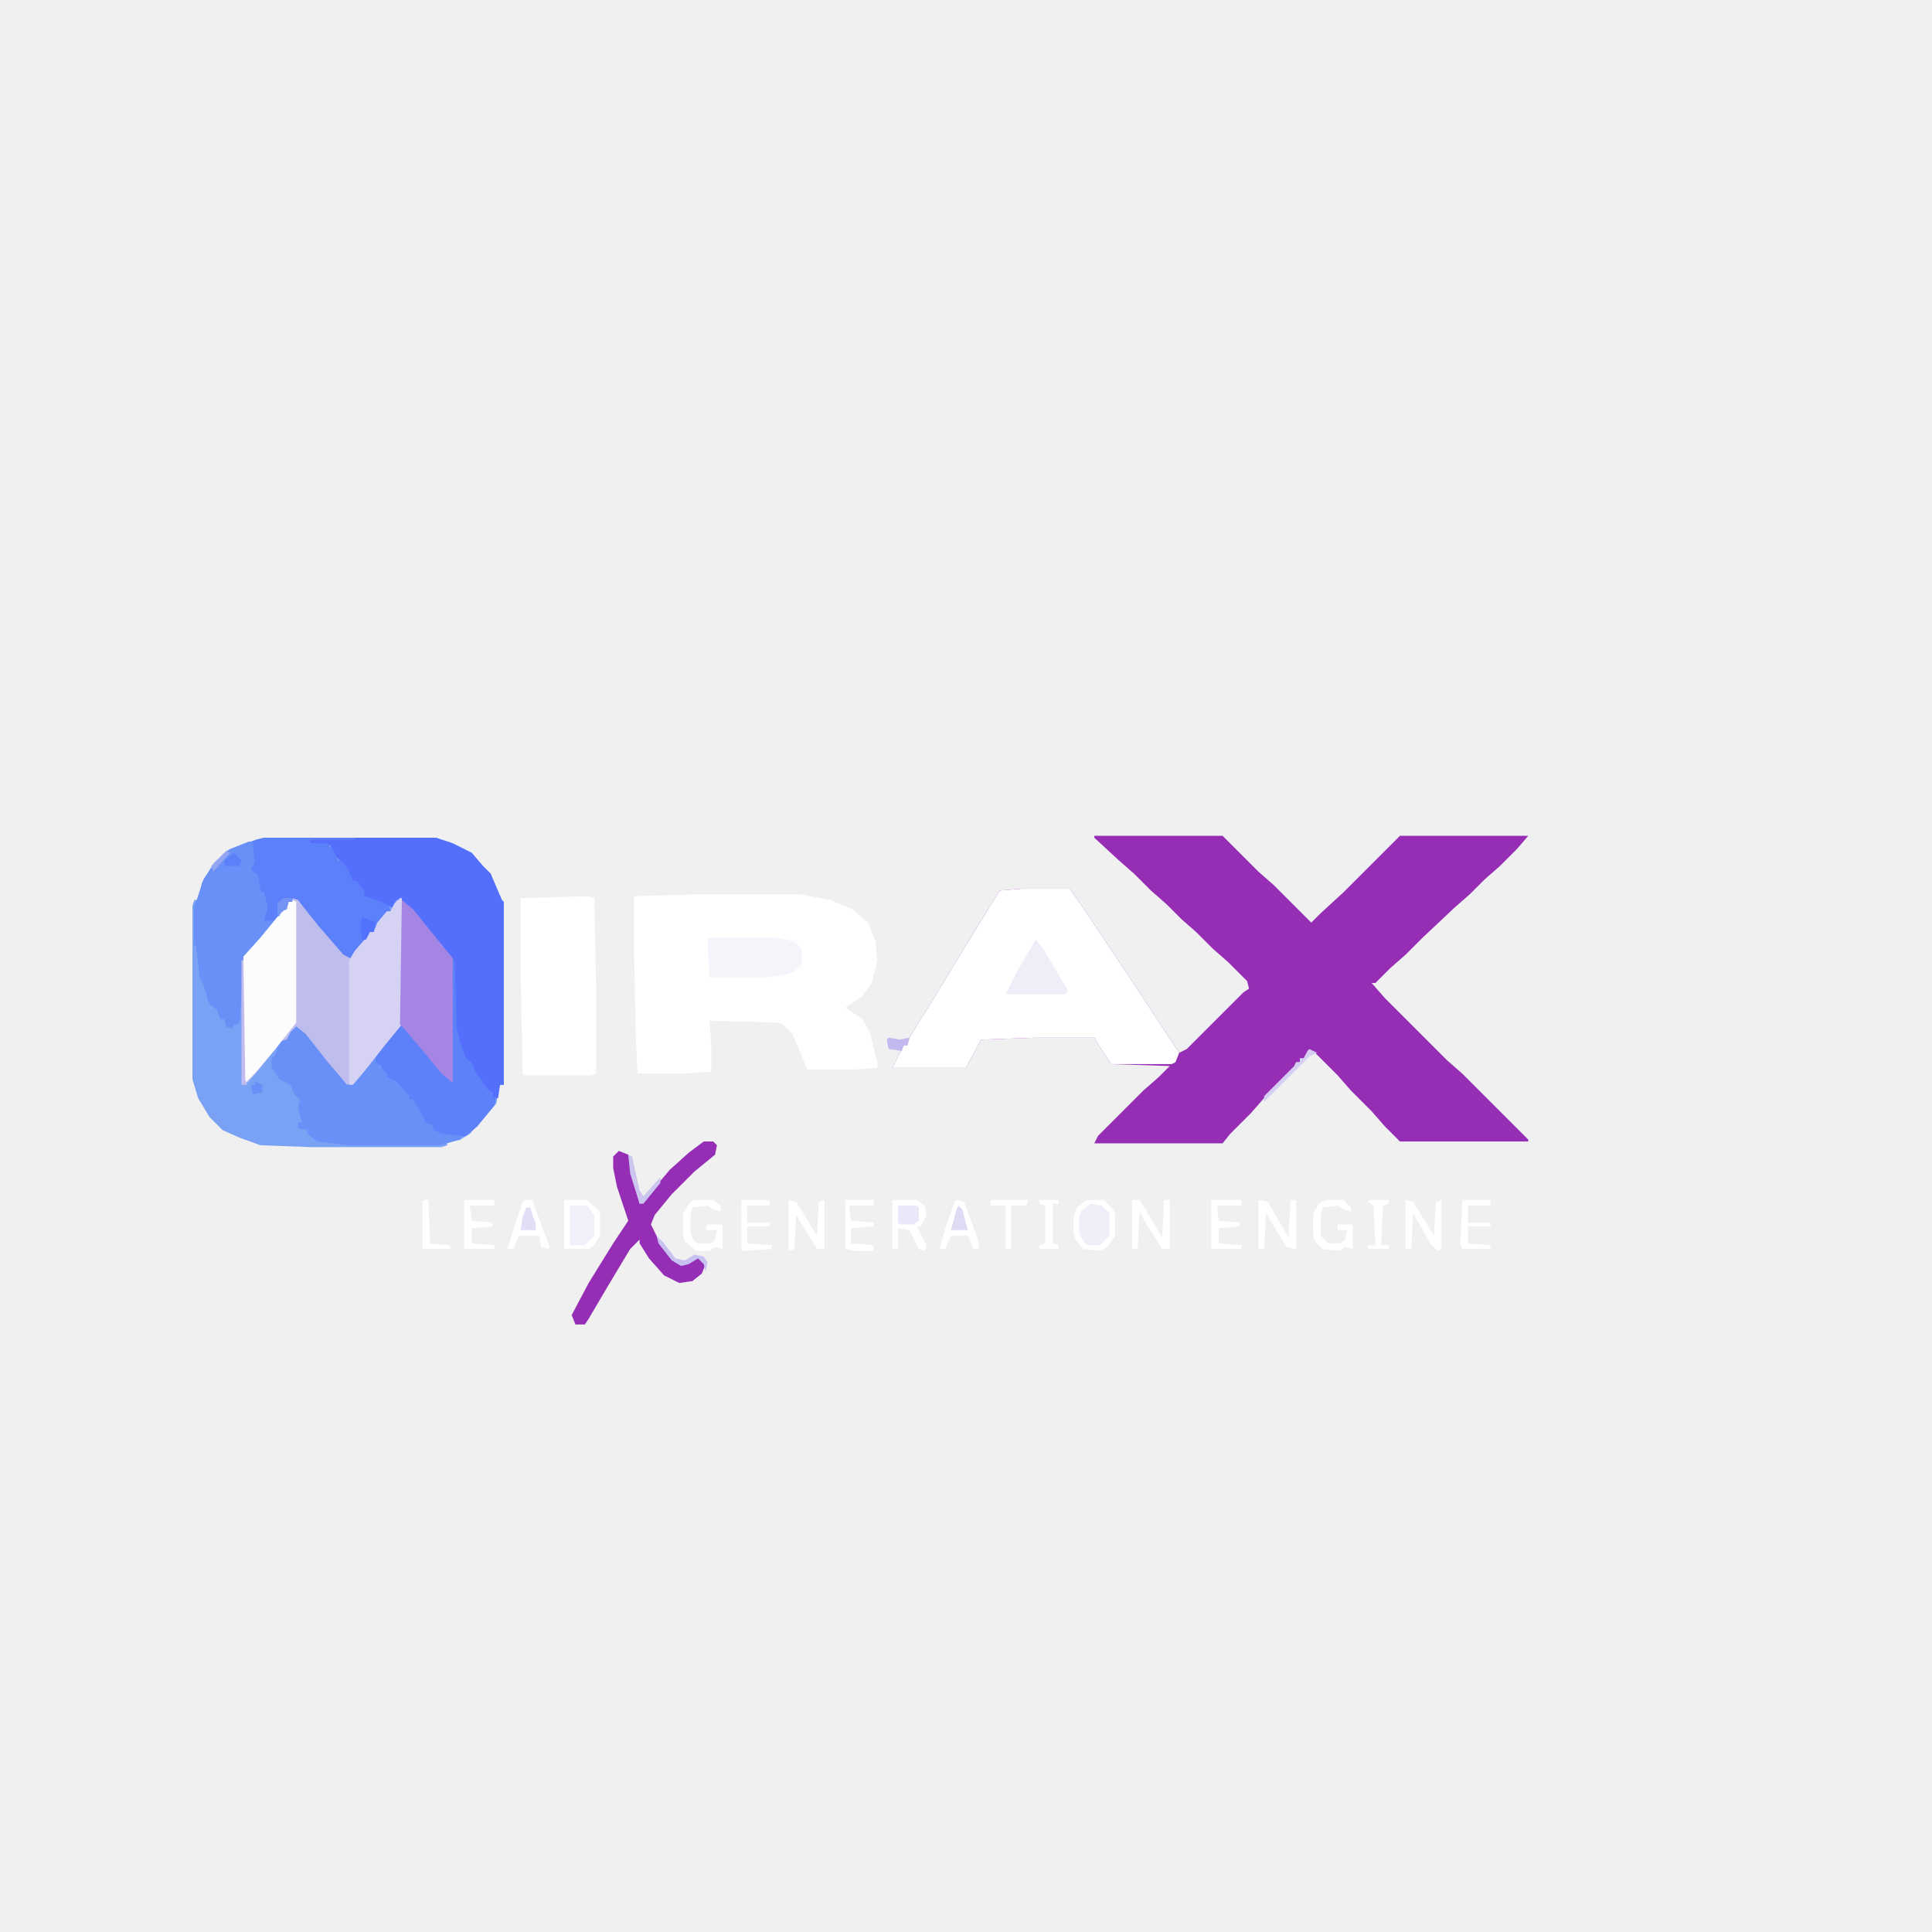
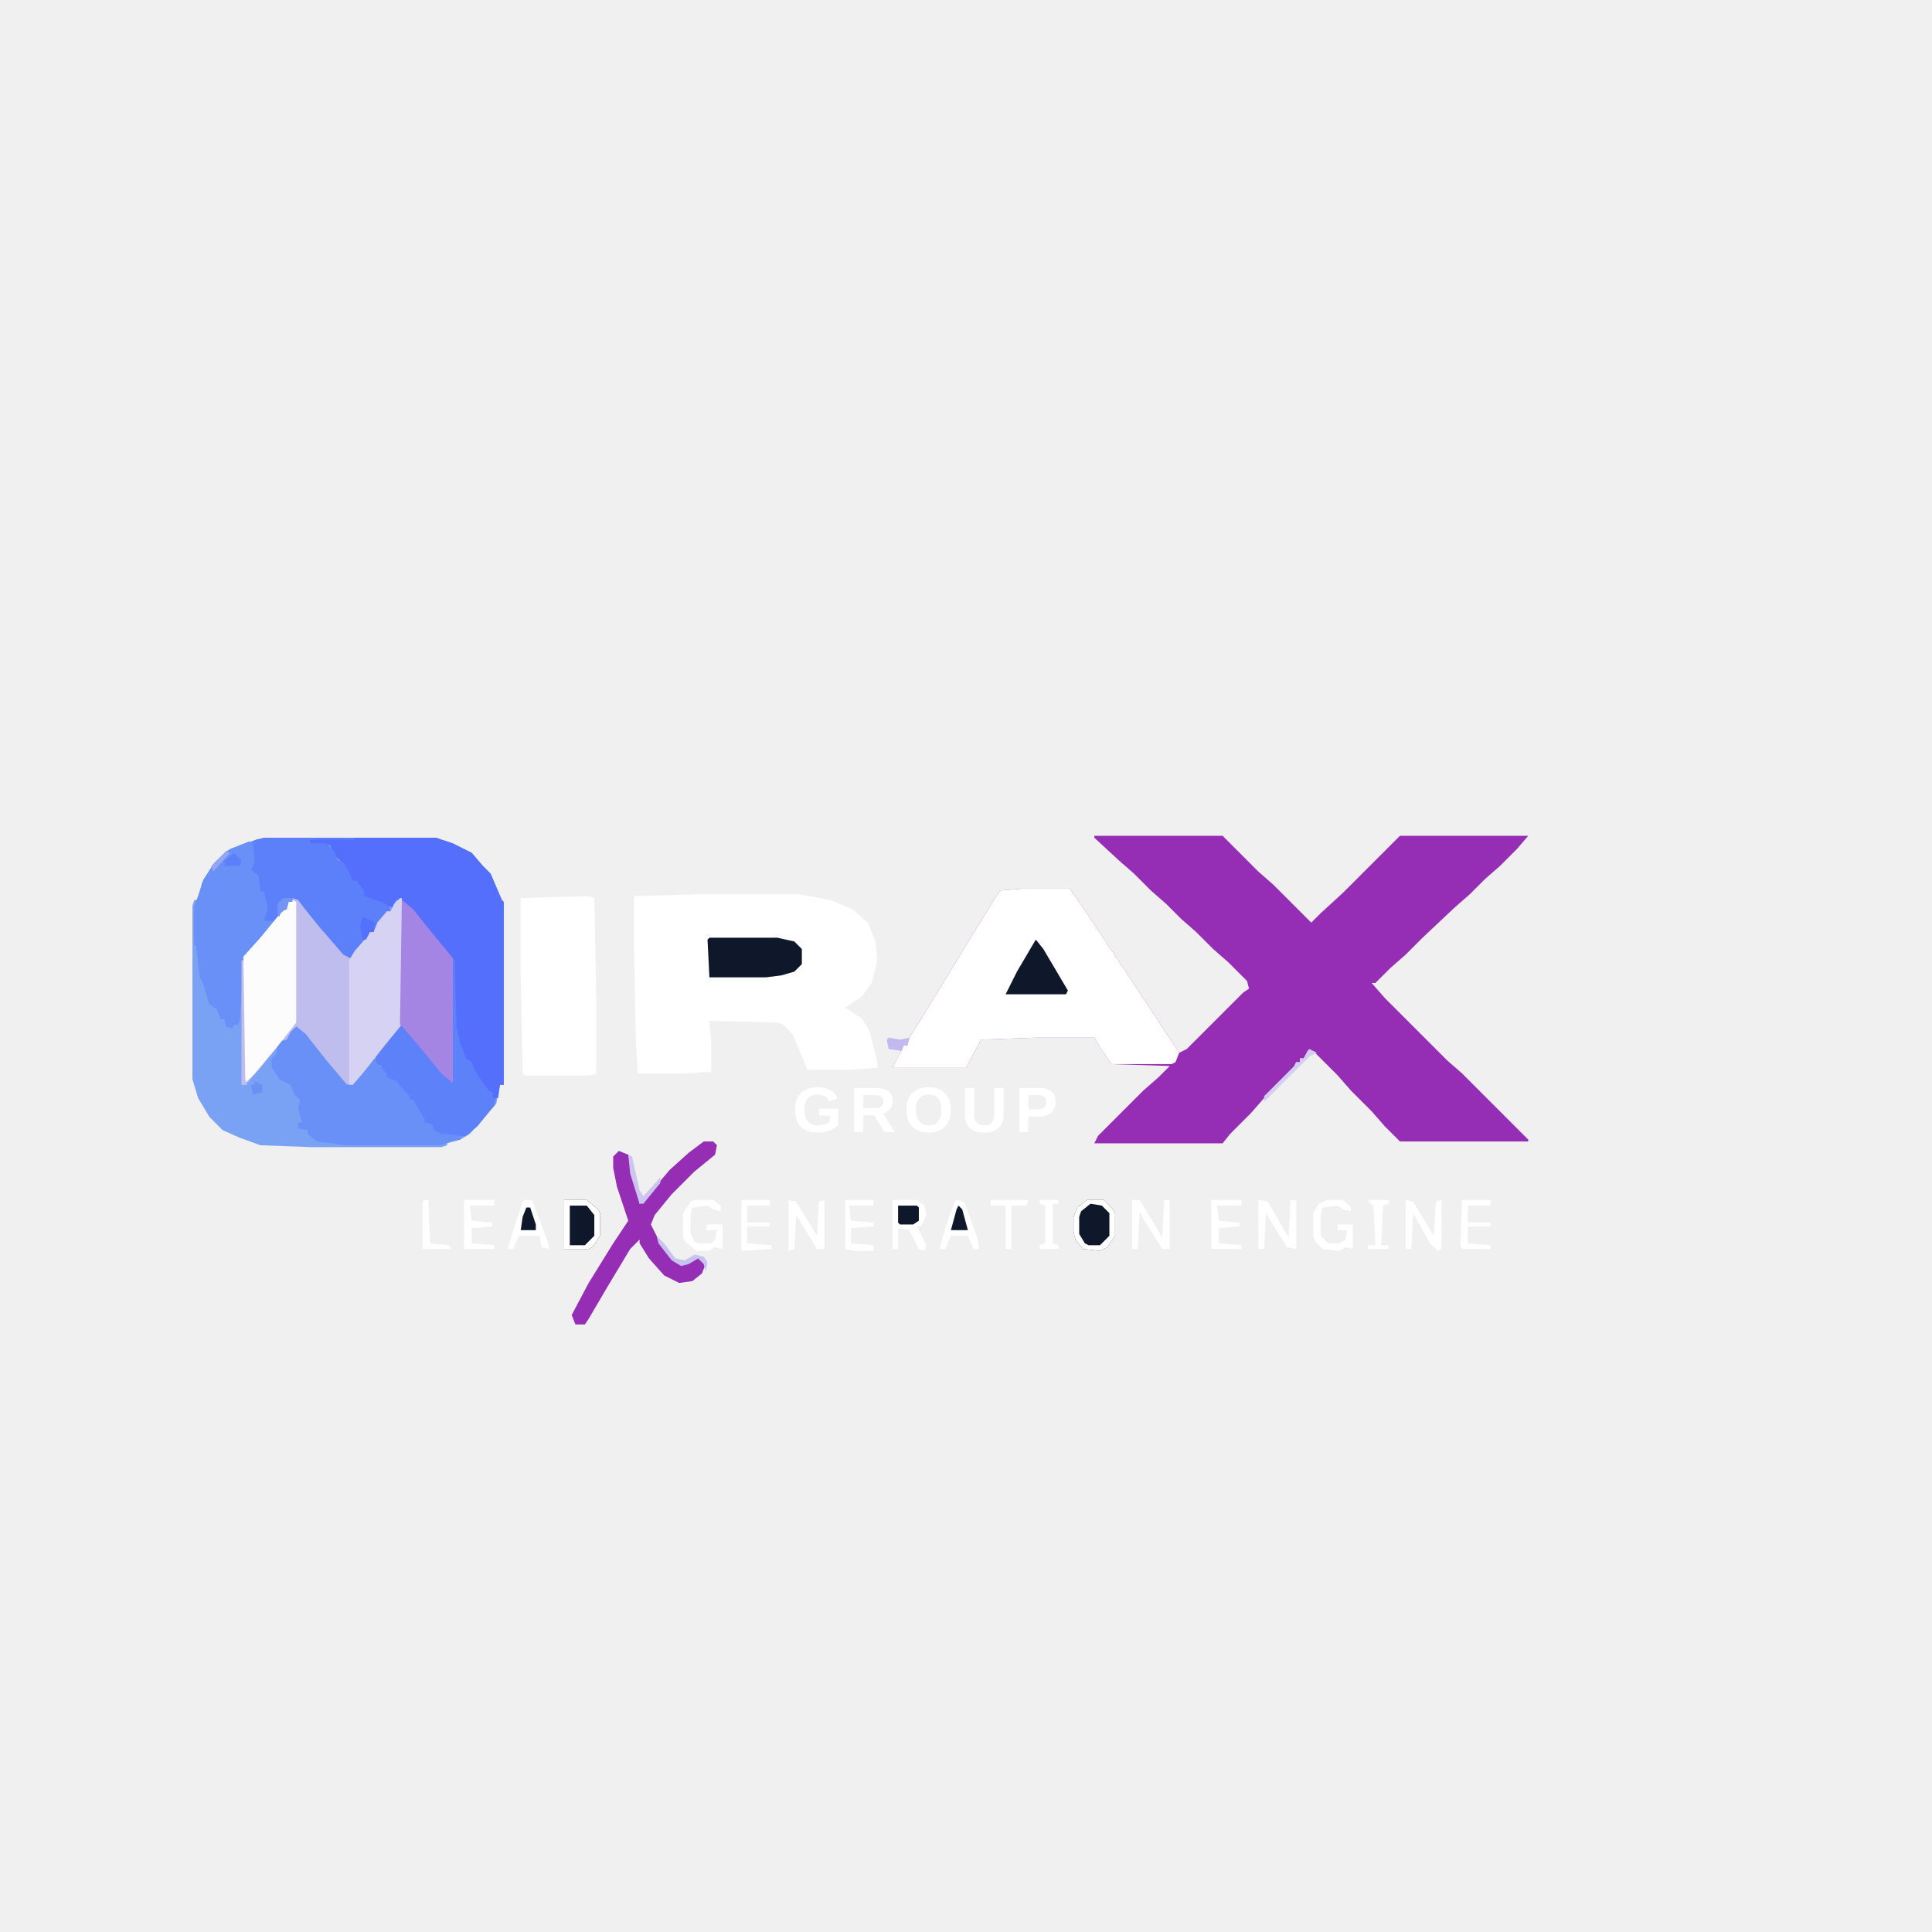
<svg xmlns="http://www.w3.org/2000/svg" version="1.1" viewBox="0 0 1024 1024" width="1024" height="1024">
  <path transform="translate(580,443)" d="m0 0h68l19 19 8 7 20 20 5-5 12-11 30-30h68l-6 7-9 9-8 7-8 8-8 7-17 16-9 9-8 7-8 8h-2l7 8 33 33 8 7 35 35v1h-68l-8-8-7-8-11-11-7-8-13-13-4 2-1 2h-2v2h-2l-2 4-15 15-7 8-11 11-4 5h-68l2-4 24-24 8-7 6-6-31-1-6-9-3-5h-31l-29 1-8 15h-39l6-12h2l1-4 13-21 17-28 16-26 2-3 12-1h25l7 10 24 36 27 41 4-2 30-30 3-2-1-4-10-10-8-7-9-9-8-7-8-8-8-7-9-9-8-7-13-12z" fill="#952EB5" />
  <path transform="translate(140,444)" d="m0 0h91l9 3 10 5 6 7 4 4 6 14 1 1v97h-2l-2 10-8 9-6 7-5 3-7 1v2l-3 1h-69l-27-1-11-4-9-4-7-7-6-10-3-10v-92l1-3h2l2-9 6-10 7-7 16-6z" fill="#7AA2F4" />
  <path transform="translate(369,474)" d="m0 0h55l16 3 12 5 8 7 4 10 1 10-3 12-5 7-9 6 9 6 4 7 4 16v3l-15 1h-22l-8-19-5-5-3-1-36-1 1 12v15l-15 1h-24l-1-18-1-51v-25z" fill="#FFFFFF" />
  <path transform="translate(542,471)" d="m0 0h25l7 10 24 36 27 41-2 5-2 1h-32l-6-9-3-5h-31l-29 1-8 15h-39l6-12h2l1-4 13-21 17-28 16-26 2-3z" fill="#FFFFFF" />
  <path transform="translate(155,476)" d="m0 0 4 1 14 17 11 13 2 1 2-4 7-8 1-2h2l2-5 5-6h2l2-4 3-3h1v67l-9 11-11 14-7 8-4-2-11-13-8-10-5-6-5 4-1 2-3 1-11 14-7 8-2-2v-65l9-10 9-11 5-5 1-3h2z" fill="#BFBDEE" />
  <path transform="translate(188,444)" d="m0 0h43l9 3 10 5 6 7 4 4 6 14 1 1v97h-2l-1 7h-3v-3l-4-2-7-10-1-4-3-2-4-12-1-5-1-35-12-14-11-14-5-4h-2l-2 4-3-1-12-5-3-5-1-3h-2l-4-6-2-4-4-4-2-5-11-1v-2z" fill="#536FFC" />
  <path transform="translate(140,444)" d="m0 0h48v1h-24v2h9l4 4 2 5 3 1 3 5 2 5h2l4 5v3l9 3 4 2 1 3-5 5-4 6h-2l-2 5-7 7-1 2-4-2-13-15-8-10-3-4-3-1v2h-2l-1 4-3 1-2 4-12 14-6 8-2 32-1 2h-2l-1 2-3-1-1-4h-2l-2-5-4-3-3-10-2-4-2-17h-1v-20l5-15 6-9 8-7 14-5z" fill="#5C80F9" />
  <path transform="translate(213,477)" d="m0 0 6 5 8 10 9 11 5 6 1 35 2 9 3 8 3 2 2 5 7 10 2 1v3h2l-1 4-9 11-6 5-7 1-7-1-4-3-1-3-3-1-5-9-1-3h-2l-7-9-5-3-3-4v-2l-3-1v-5l12-14 1-2z" fill="#5D81F9" />
  <path transform="translate(312,475)" d="m0 0 3 1 1 51v42l-3 1h-35l-1-1-1-52v-41z" fill="#FFFFFF" />
  <path transform="translate(157,544)" d="m0 0 5 4 11 14 11 13 4-2 10-13 2 4 5 5v2l5 2 7 8v2h2l6 10v2l4 1 1 3 4 2 11 1-1 2-11 3h-49l-16-2-5-4v-2l-5-1v-3h2l-2-8 1-4-3-3-2-5-6-3-3-5-1-1v-5l2-2 2-7 4-1 2-4z" fill="#6890F6" />
  <path transform="translate(132,446)" d="m0 0 4 1h-2l1 10-2 4 4 3 1 8 2 1 2 8-2 7h3 3l-9 11-8 10-2 32-1 2h-2l-1 2-3-1-1-4h-2l-2-5-4-3-3-10-2-4-2-17h-1v-20l5-15 6-9 8-7z" fill="#6890F6" />
  <path transform="translate(212,476)" d="m0 0h1v67l-9 11-11 14-6 7h-2v-66l3-5 7-8 1-2h2l2-5 5-6h2l2-4z" fill="#D5D2F3" />
  <path transform="translate(155,477)" d="m0 0 2 1v64l-11 14-11 13-5 5-1-2v-65l9-10 9-11 5-5 1-3z" fill="#FCFCFC" />
  <path transform="translate(213,477)" d="m0 0 6 5 8 10 9 11 4 5v66l-6-5-9-11-11-13-2-2z" fill="#A485E4" />
+   <text x="420" y="600" font-family="Arial, Helvetica, sans-serif" font-size="34" font-weight="700" letter-spacing="4" fill="#FFFFFF">GROUP</text>
  <path transform="translate(373,605)" d="m0 0h5l2 2-1 5-11 9-12 12-9 11-2 5 5 10 7 9 4 2 4-1 5-3 4 4-2 5-5 4-7 1-8-4-8-9-5-8v-2l-5 5-12 20-10 17-2 3h-5l-2-5 9-17 13-21 8-12-6-18-2-10v-6l3-3 5 2 4 17 2 9 5-5 11-13 10-9z" fill="#952EB5" />
-   <path transform="translate(376,497)" d="m0 0h36l9 2 4 4v8l-4 4-7 2-8 1h-30l-1-20z" fill="#F6F4FB" />
-   <path transform="translate(576,636)" d="m0 0h9l5 5 1 2v12l-4 6-4 2-9-1-4-5-1-4v-8l2-5z" fill="#F1EEF9" />
-   <path transform="translate(549,498)" d="m0 0 4 5 13 22-1 2h-32l6-12z" fill="#F0EDF9" />
-   <path transform="translate(299,636)" d="m0 0h12l6 5 1 2v12l-4 6-2 1h-13z" fill="#F1EFF9" />
+   <path transform="translate(376,497)" d="m0 0h36l9 2 4 4v8l-4 4-7 2-8 1h-30l-1-20z" fill="#0F172A" />
+   <path transform="translate(576,636)" d="m0 0h9l5 5 1 2v12l-4 6-4 2-9-1-4-5-1-4v-8l2-5z" fill="#0F172A" />
+   <path transform="translate(549,498)" d="m0 0 4 5 13 22-1 2h-32l6-12z" fill="#0F172A" />
+   <path transform="translate(299,636)" d="m0 0h12l6 5 1 2v12l-4 6-2 1h-13z" fill="#0F172A" />
  <path transform="translate(473,636)" d="m0 0h13l4 3 1 5-3 6h-2l5 10-1 3-3-1-5-10-6-1v11h-3z" fill="#FFFFFF" />
  <path transform="translate(278,636)" d="m0 0h4l9 24v2l-4-1-1-6h-11l-3 7h-3l4-13 4-12z" fill="#FFFFFF" />
  <path transform="translate(667,636)" d="m0 0 5 1 11 19 1-20h3v26l-5-1-11-18-1 19h-3z" fill="#FFFFFF" />
  <path transform="translate(600,636)" d="m0 0h4l8 13 4 7 1-20h3v26h-4l-10-16-2-4-1 20h-3z" fill="#FFFFFF" />
  <path transform="translate(507,636)" d="m0 0 4 1 7 19 1 6h-3l-3-7h-9l-3 7h-3l3-11 5-14z" fill="#FFFFFF" />
  <path transform="translate(418,636)" d="m0 0 4 1 8 13 3 5 1-18 3-1v26h-4l-11-18-1 18-3 1z" fill="#FFFFFF" />
  <path transform="translate(745,636)" d="m0 0 4 1 8 13 3 5 1-18 3-1v26l-2 1-4-4-9-16-1 19h-3z" fill="#FFFFFF" />
  <path transform="translate(368,636)" d="m0 0h10l4 3v3l-4-1-3-2-8 1-1 4v10l2 4 2 1h7l2-2 1-5h-6l1-3h8v13l-4-1-3 2h-7l-6-5-1-3v-12l4-6z" fill="#FFFFFF" />
  <path transform="translate(703,636)" d="m0 0h9l4 4v2l-4-1-3-2-8 1-1 4v11l4 4h6l3-2 1-5h-5v-3h8v13l-4-1-3 2-9-1-4-4-1-3v-12l3-5z" fill="#FFFFFF" />
  <path transform="translate(576,636)" d="m0 0h9l5 5 1 2v12l-4 6-4 2-9-1-4-5-1-4v-8l2-5zm2 2-5 4-1 3v9l3 5 2 1h6l5-5v-12l-4-4z" fill="#FFFFFF" />
  <path transform="translate(299,636)" d="m0 0h12l6 5 1 2v12l-4 6-2 1h-13zm3 3v21h8l5-5v-11l-4-5z" fill="#FFFFFF" />
  <path transform="translate(642,636)" d="m0 0h16v3h-13l1 8 11 1v2l-11 1v8l12 1v2h-16z" fill="#FFFFFF" />
  <path transform="translate(246,636)" d="m0 0h16v3h-13l1 8 11 1v2l-11 1v8l12 1v2h-16z" fill="#FFFFFF" />
  <path transform="translate(393,636)" d="m0 0h15v3h-12v9h12v2h-12v9l13 1v2l-16 1z" fill="#FFFFFF" />
  <path transform="translate(448,636)" d="m0 0h15v3h-13l1 8 12 1v2l-12 1v8l12 1v3h-10l-5-1z" fill="#FFFFFF" />
  <path transform="translate(775,636)" d="m0 0h15v3h-12v9h12v2h-12v9l12 1v2h-15l-1-2z" fill="#FFFFFF" />
  <path transform="translate(525,636)" d="m0 0h20l-1 3h-8v23h-3v-23h-8z" fill="#FFFFFF" />
  <path transform="translate(726,636)" d="m0 0h10v2l-3 1-1 21h4v2h-11v-2h4l-1-21-3-2z" fill="#FFFFFF" />
  <path transform="translate(551,636)" d="m0 0h10v2h-3v21l3 1v2h-10v-2l3-1v-20l-3-1z" fill="#FFFFFF" />
-   <path transform="translate(476,639)" d="m0 0h10l1 1v7l-3 2h-7l-1-1z" fill="#EAE7F8" />
+   <path transform="translate(476,639)" d="m0 0h10l1 1v7l-3 2h-7l-1-1z" fill="#0F172A" />
  <path transform="translate(225,636)" d="m0 0h2l1 23 10 1 1 2h-15v-25z" fill="#FFFFFF" />
  <path transform="translate(128,509)" d="m0 0h1l1 63 1 3h-3z" fill="#C0BDEE" />
-   <path transform="translate(508,639)" d="m0 0 2 2 3 11h-9l3-11z" fill="#E0DBF5" />
-   <path transform="translate(279,640)" d="m0 0h2l3 9v3h-8l1-7z" fill="#E2DEF6" />
+   <path transform="translate(508,639)" d="m0 0 2 2 3 11h-9l3-11z" fill="#0F172A" />
+   <path transform="translate(279,640)" d="m0 0h2l3 9v3h-8l1-7z" fill="#0F172A" />
  <path transform="translate(694,556)" d="m0 0 4 2-4 2-24 24v-3l16-16 1-2h2v-2h2l2-4z" fill="#D5CEF2" />
  <path transform="translate(333,612)" d="m0 0 2 1 4 18 2 3 9-10v3l-9 11h-2l-5-16z" fill="#CBC5F0" />
  <path transform="translate(348,655)" d="m0 0 4 4 6 8 5 1 5-3 5 1 2 3-1 5-1-4-3-3-5 3-4 1-5-3-7-9z" fill="#C8C2F0" />
  <path transform="translate(192,486)" d="m0 0 5 2 2 1-1 5h-2l-2 4h-2l-1-7z" fill="#5271FC" />
  <path transform="translate(471,550)" d="m0 0 6 1 5-1-1 4h-2l-1 3-7-1-1-5z" fill="#C3B9EE" />
  <path transform="translate(124,452)" d="m0 0 4 4-1 3h-8v-3z" fill="#5C80FA" />
  <path transform="translate(150,476)" d="m0 0h5v2h-2l-1 4-3 1-1 3-1-2v-5z" fill="#7494F5" />
  <path transform="translate(135,573)" d="m0 0 4 2v4l-5 1-1-5h2z" fill="#6890F6" />
  <path transform="translate(120,451)" d="m0 0 2 1-9 10-1-3z" fill="#94A6F2" />
</svg>
